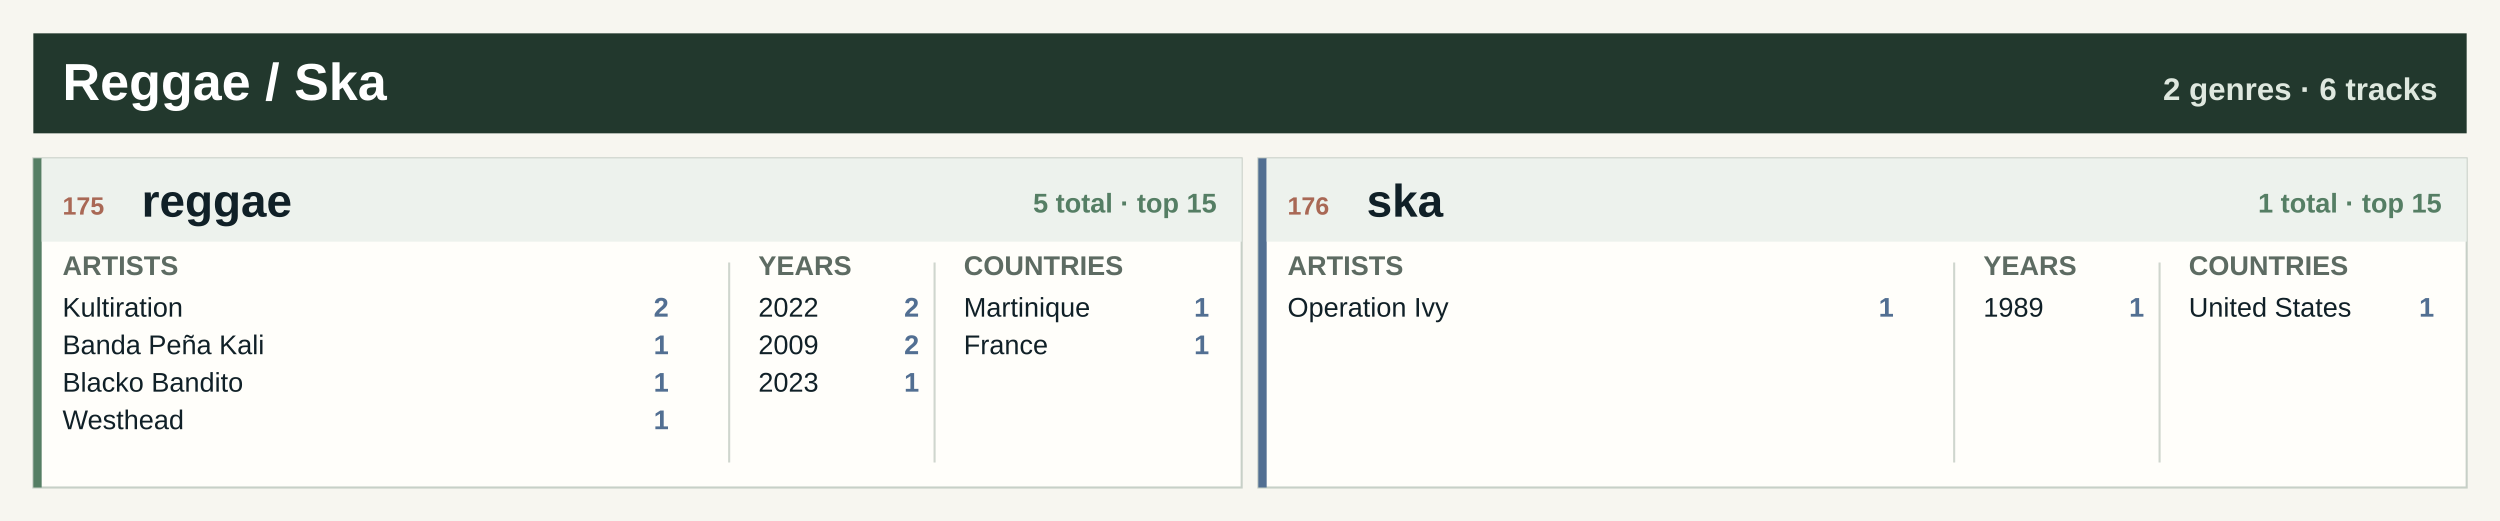
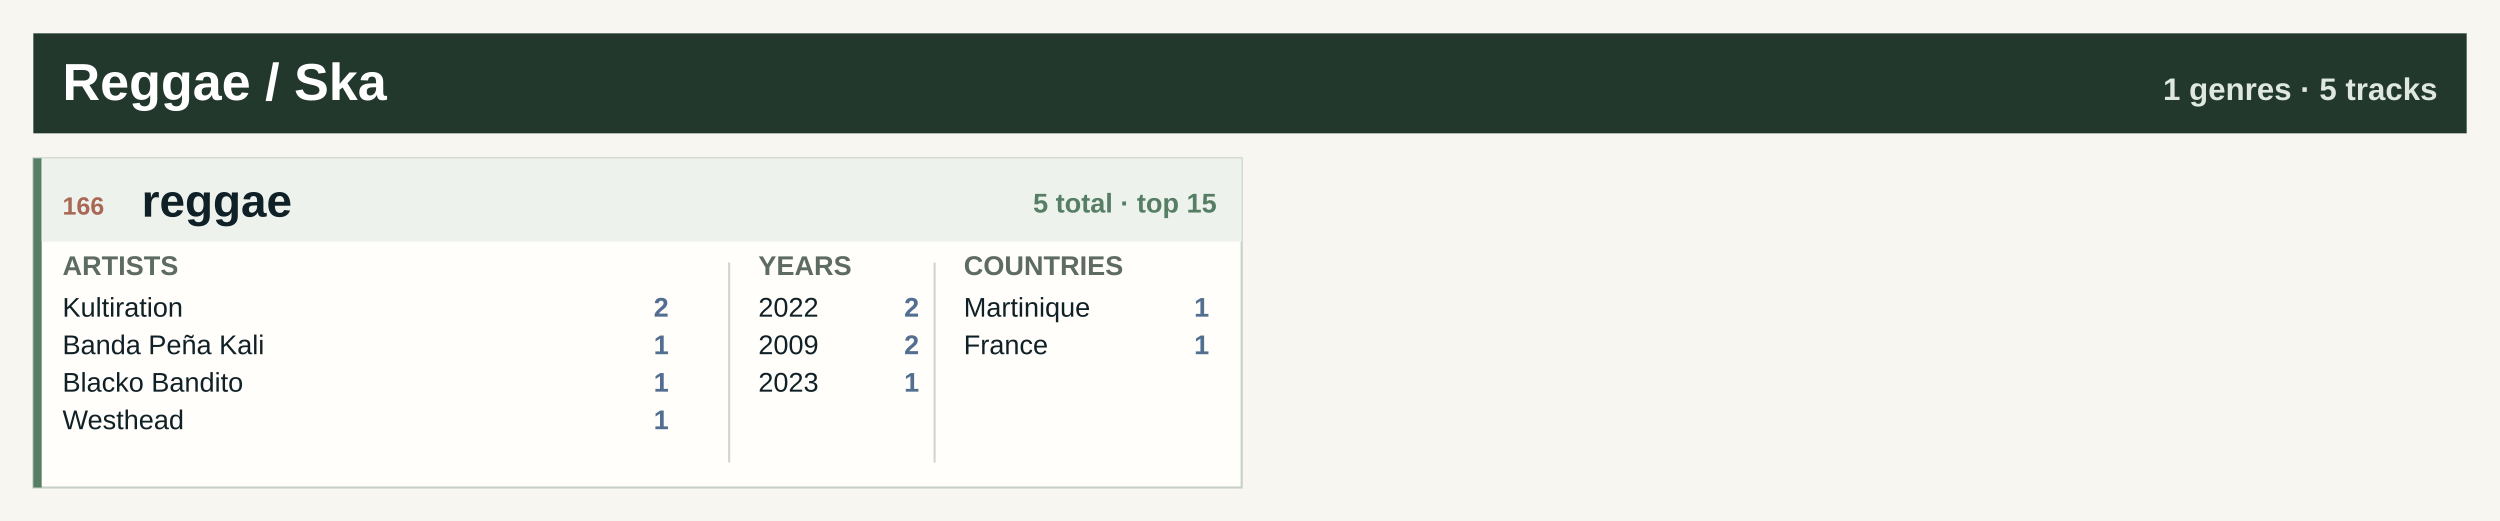
<svg xmlns="http://www.w3.org/2000/svg" width="1200" height="250" viewBox="0 0 1200 250" role="img" aria-label="Reggae / Ska genre atlas">
  <rect width="1200" height="250" fill="#f7f6f0" />
  <rect x="16" y="16" width="1168" height="48" fill="#22382d" />
  <text x="30.0" y="48.0" font-family="Segoe UI, Arial, sans-serif" font-size="25" font-weight="800" fill="#ffffff" text-anchor="start">Reggae / Ska</text>
-   <text x="1170.0" y="48.0" font-family="Segoe UI, Arial, sans-serif" font-size="15" font-weight="800" fill="#dfe8df" text-anchor="end">2 genres · 6 tracks</text>
+   <text x="1170.0" y="48.0" font-family="Segoe UI, Arial, sans-serif" font-size="15" font-weight="800" fill="#dfe8df" text-anchor="end">1 genres · 5 tracks</text>
  <rect x="16.0" y="76.0" width="580.0" height="158" fill="#fffefa" stroke="#c7d0c7" />
  <rect x="16.0" y="76.0" width="4" height="158" fill="#557e64" />
  <rect x="20.0" y="76.0" width="576.0" height="40" fill="#edf2ed" />
-   <text x="30.0" y="103.0" font-family="Segoe UI, Arial, sans-serif" font-size="12" font-weight="800" fill="#a96855" text-anchor="start">175</text>
+   <text x="30.0" y="103.0" font-family="Segoe UI, Arial, sans-serif" font-size="12" font-weight="800" fill="#a96855" text-anchor="start">166</text>
  <text x="68.0" y="104.0" font-family="Segoe UI, Arial, sans-serif" font-size="22" font-weight="800" fill="#102027" text-anchor="start">reggae</text>
  <text x="584.0" y="102.0" font-family="Segoe UI, Arial, sans-serif" font-size="13" font-weight="800" fill="#557e64" text-anchor="end">5 total · top 15</text>
  <text x="30.0" y="132.0" font-family="Segoe UI, Arial, sans-serif" font-size="13" font-weight="800" fill="#5d6b62" text-anchor="start">ARTISTS</text>
  <text x="364.0" y="132.0" font-family="Segoe UI, Arial, sans-serif" font-size="13" font-weight="800" fill="#5d6b62" text-anchor="start">YEARS</text>
  <text x="462.6" y="132.0" font-family="Segoe UI, Arial, sans-serif" font-size="13" font-weight="800" fill="#5d6b62" text-anchor="start">COUNTRIES</text>
  <line x1="350.0" y1="126.0" x2="350.0" y2="222.0" stroke="#cfd6ce" />
  <line x1="448.6" y1="126.0" x2="448.6" y2="222.0" stroke="#cfd6ce" />
  <text x="30.0" y="152.0" font-family="Segoe UI, Arial, sans-serif" font-size="13" font-weight="400" fill="#102027" text-anchor="start">Kultiration</text>
  <text x="321.0" y="152.0" font-family="Segoe UI, Arial, sans-serif" font-size="13" font-weight="800" fill="#526f92" text-anchor="end">2</text>
  <text x="30.0" y="170.0" font-family="Segoe UI, Arial, sans-serif" font-size="13" font-weight="400" fill="#102027" text-anchor="start">Banda Peña Kali</text>
  <text x="321.0" y="170.0" font-family="Segoe UI, Arial, sans-serif" font-size="13" font-weight="800" fill="#526f92" text-anchor="end">1</text>
  <text x="30.0" y="188.0" font-family="Segoe UI, Arial, sans-serif" font-size="13" font-weight="400" fill="#102027" text-anchor="start">Blacko Bandito</text>
  <text x="321.0" y="188.0" font-family="Segoe UI, Arial, sans-serif" font-size="13" font-weight="800" fill="#526f92" text-anchor="end">1</text>
  <text x="30.0" y="206.0" font-family="Segoe UI, Arial, sans-serif" font-size="13" font-weight="400" fill="#102027" text-anchor="start">Westhead</text>
  <text x="321.0" y="206.0" font-family="Segoe UI, Arial, sans-serif" font-size="13" font-weight="800" fill="#526f92" text-anchor="end">1</text>
  <text x="364.0" y="152.0" font-family="Segoe UI, Arial, sans-serif" font-size="13" font-weight="400" fill="#102027" text-anchor="start">2022</text>
  <text x="441.2" y="152.0" font-family="Segoe UI, Arial, sans-serif" font-size="13" font-weight="800" fill="#526f92" text-anchor="end">2</text>
  <text x="364.0" y="170.0" font-family="Segoe UI, Arial, sans-serif" font-size="13" font-weight="400" fill="#102027" text-anchor="start">2009</text>
  <text x="441.2" y="170.0" font-family="Segoe UI, Arial, sans-serif" font-size="13" font-weight="800" fill="#526f92" text-anchor="end">2</text>
  <text x="364.0" y="188.0" font-family="Segoe UI, Arial, sans-serif" font-size="13" font-weight="400" fill="#102027" text-anchor="start">2023</text>
  <text x="441.2" y="188.0" font-family="Segoe UI, Arial, sans-serif" font-size="13" font-weight="800" fill="#526f92" text-anchor="end">1</text>
  <text x="462.6" y="152.0" font-family="Segoe UI, Arial, sans-serif" font-size="13" font-weight="400" fill="#102027" text-anchor="start">Martinique</text>
  <text x="580.4" y="152.0" font-family="Segoe UI, Arial, sans-serif" font-size="13" font-weight="800" fill="#526f92" text-anchor="end">1</text>
  <text x="462.6" y="170.0" font-family="Segoe UI, Arial, sans-serif" font-size="13" font-weight="400" fill="#102027" text-anchor="start">France</text>
  <text x="580.4" y="170.0" font-family="Segoe UI, Arial, sans-serif" font-size="13" font-weight="800" fill="#526f92" text-anchor="end">1</text>
-   <rect x="604.0" y="76.0" width="580.0" height="158" fill="#fffefa" stroke="#c7d0c7" />
-   <rect x="604.0" y="76.0" width="4" height="158" fill="#526f92" />
-   <rect x="608.0" y="76.0" width="576.0" height="40" fill="#edf2ed" />
-   <text x="618.0" y="103.0" font-family="Segoe UI, Arial, sans-serif" font-size="12" font-weight="800" fill="#a96855" text-anchor="start">176</text>
-   <text x="656.0" y="104.0" font-family="Segoe UI, Arial, sans-serif" font-size="22" font-weight="800" fill="#102027" text-anchor="start">ska</text>
-   <text x="1172.0" y="102.0" font-family="Segoe UI, Arial, sans-serif" font-size="13" font-weight="800" fill="#557e64" text-anchor="end">1 total · top 15</text>
-   <text x="618.0" y="132.0" font-family="Segoe UI, Arial, sans-serif" font-size="13" font-weight="800" fill="#5d6b62" text-anchor="start">ARTISTS</text>
-   <text x="952.0" y="132.0" font-family="Segoe UI, Arial, sans-serif" font-size="13" font-weight="800" fill="#5d6b62" text-anchor="start">YEARS</text>
-   <text x="1050.6" y="132.0" font-family="Segoe UI, Arial, sans-serif" font-size="13" font-weight="800" fill="#5d6b62" text-anchor="start">COUNTRIES</text>
-   <line x1="938.0" y1="126.0" x2="938.0" y2="222.0" stroke="#cfd6ce" />
-   <line x1="1036.6" y1="126.0" x2="1036.6" y2="222.0" stroke="#cfd6ce" />
-   <text x="618.0" y="152.0" font-family="Segoe UI, Arial, sans-serif" font-size="13" font-weight="400" fill="#102027" text-anchor="start">Operation Ivy</text>
-   <text x="909.0" y="152.0" font-family="Segoe UI, Arial, sans-serif" font-size="13" font-weight="800" fill="#526f92" text-anchor="end">1</text>
-   <text x="952.0" y="152.0" font-family="Segoe UI, Arial, sans-serif" font-size="13" font-weight="400" fill="#102027" text-anchor="start">1989</text>
-   <text x="1029.2" y="152.0" font-family="Segoe UI, Arial, sans-serif" font-size="13" font-weight="800" fill="#526f92" text-anchor="end">1</text>
-   <text x="1050.6" y="152.0" font-family="Segoe UI, Arial, sans-serif" font-size="13" font-weight="400" fill="#102027" text-anchor="start">United States</text>
-   <text x="1168.4" y="152.0" font-family="Segoe UI, Arial, sans-serif" font-size="13" font-weight="800" fill="#526f92" text-anchor="end">1</text>
</svg>
